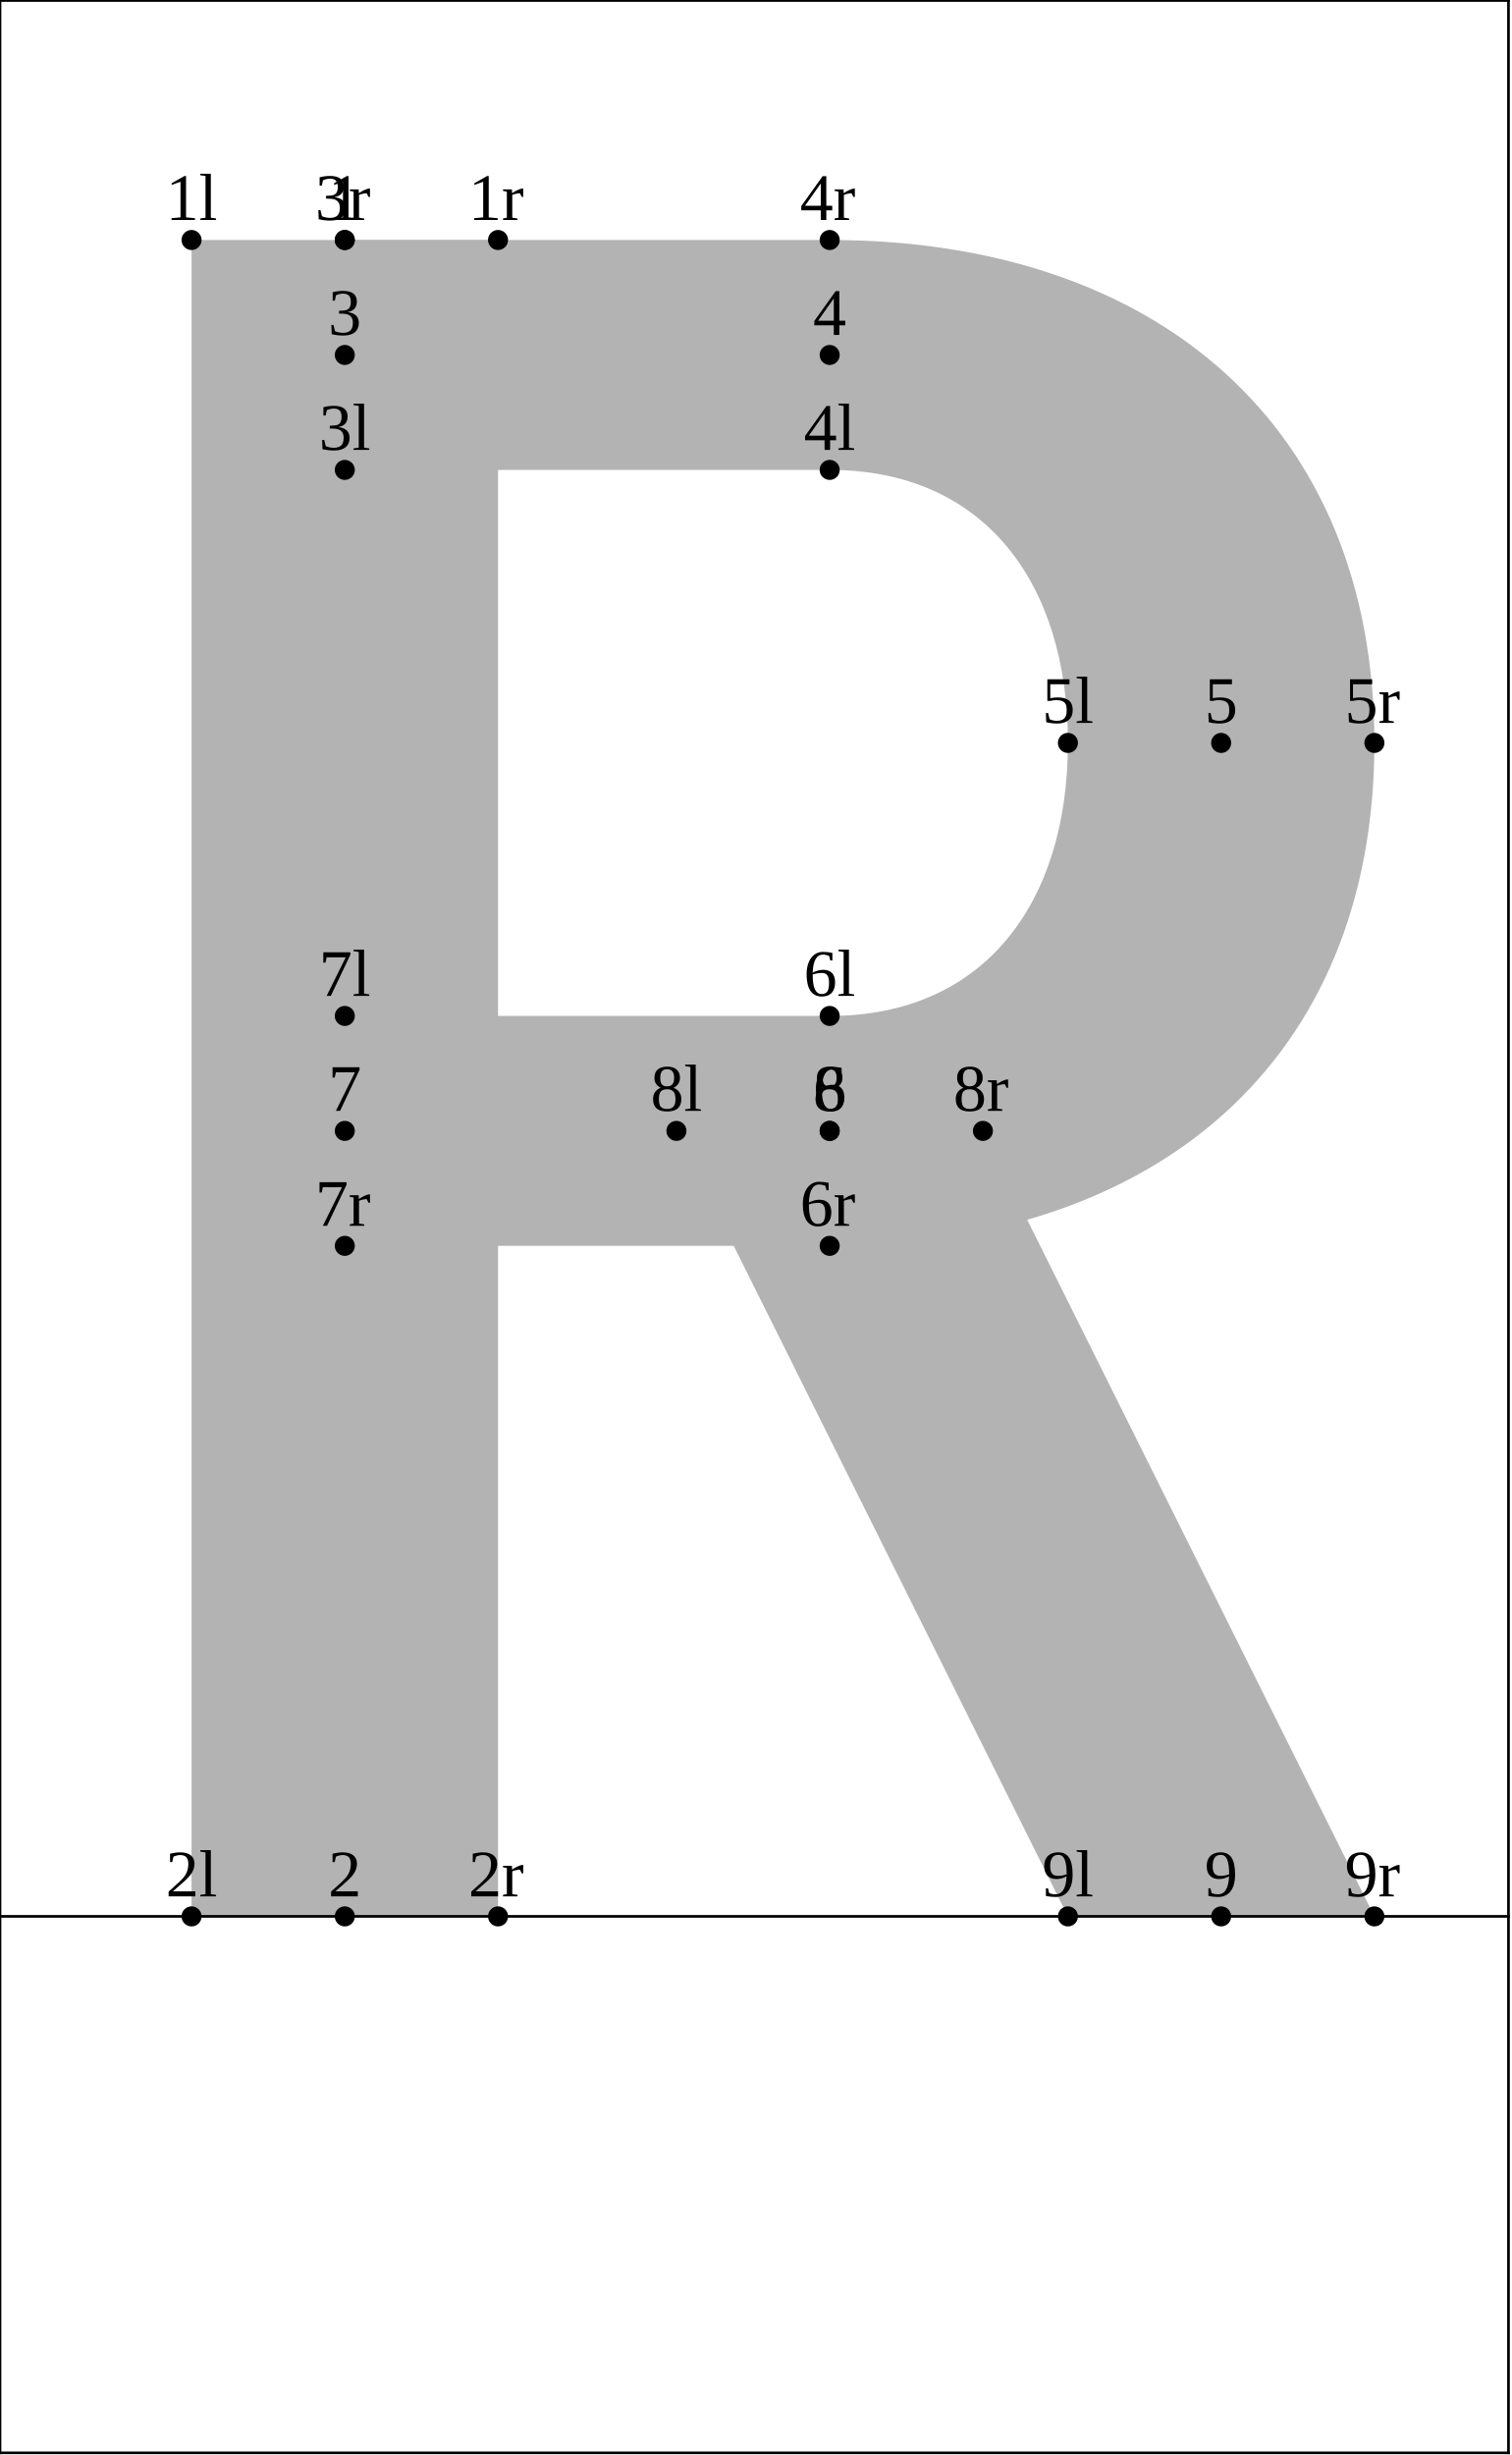
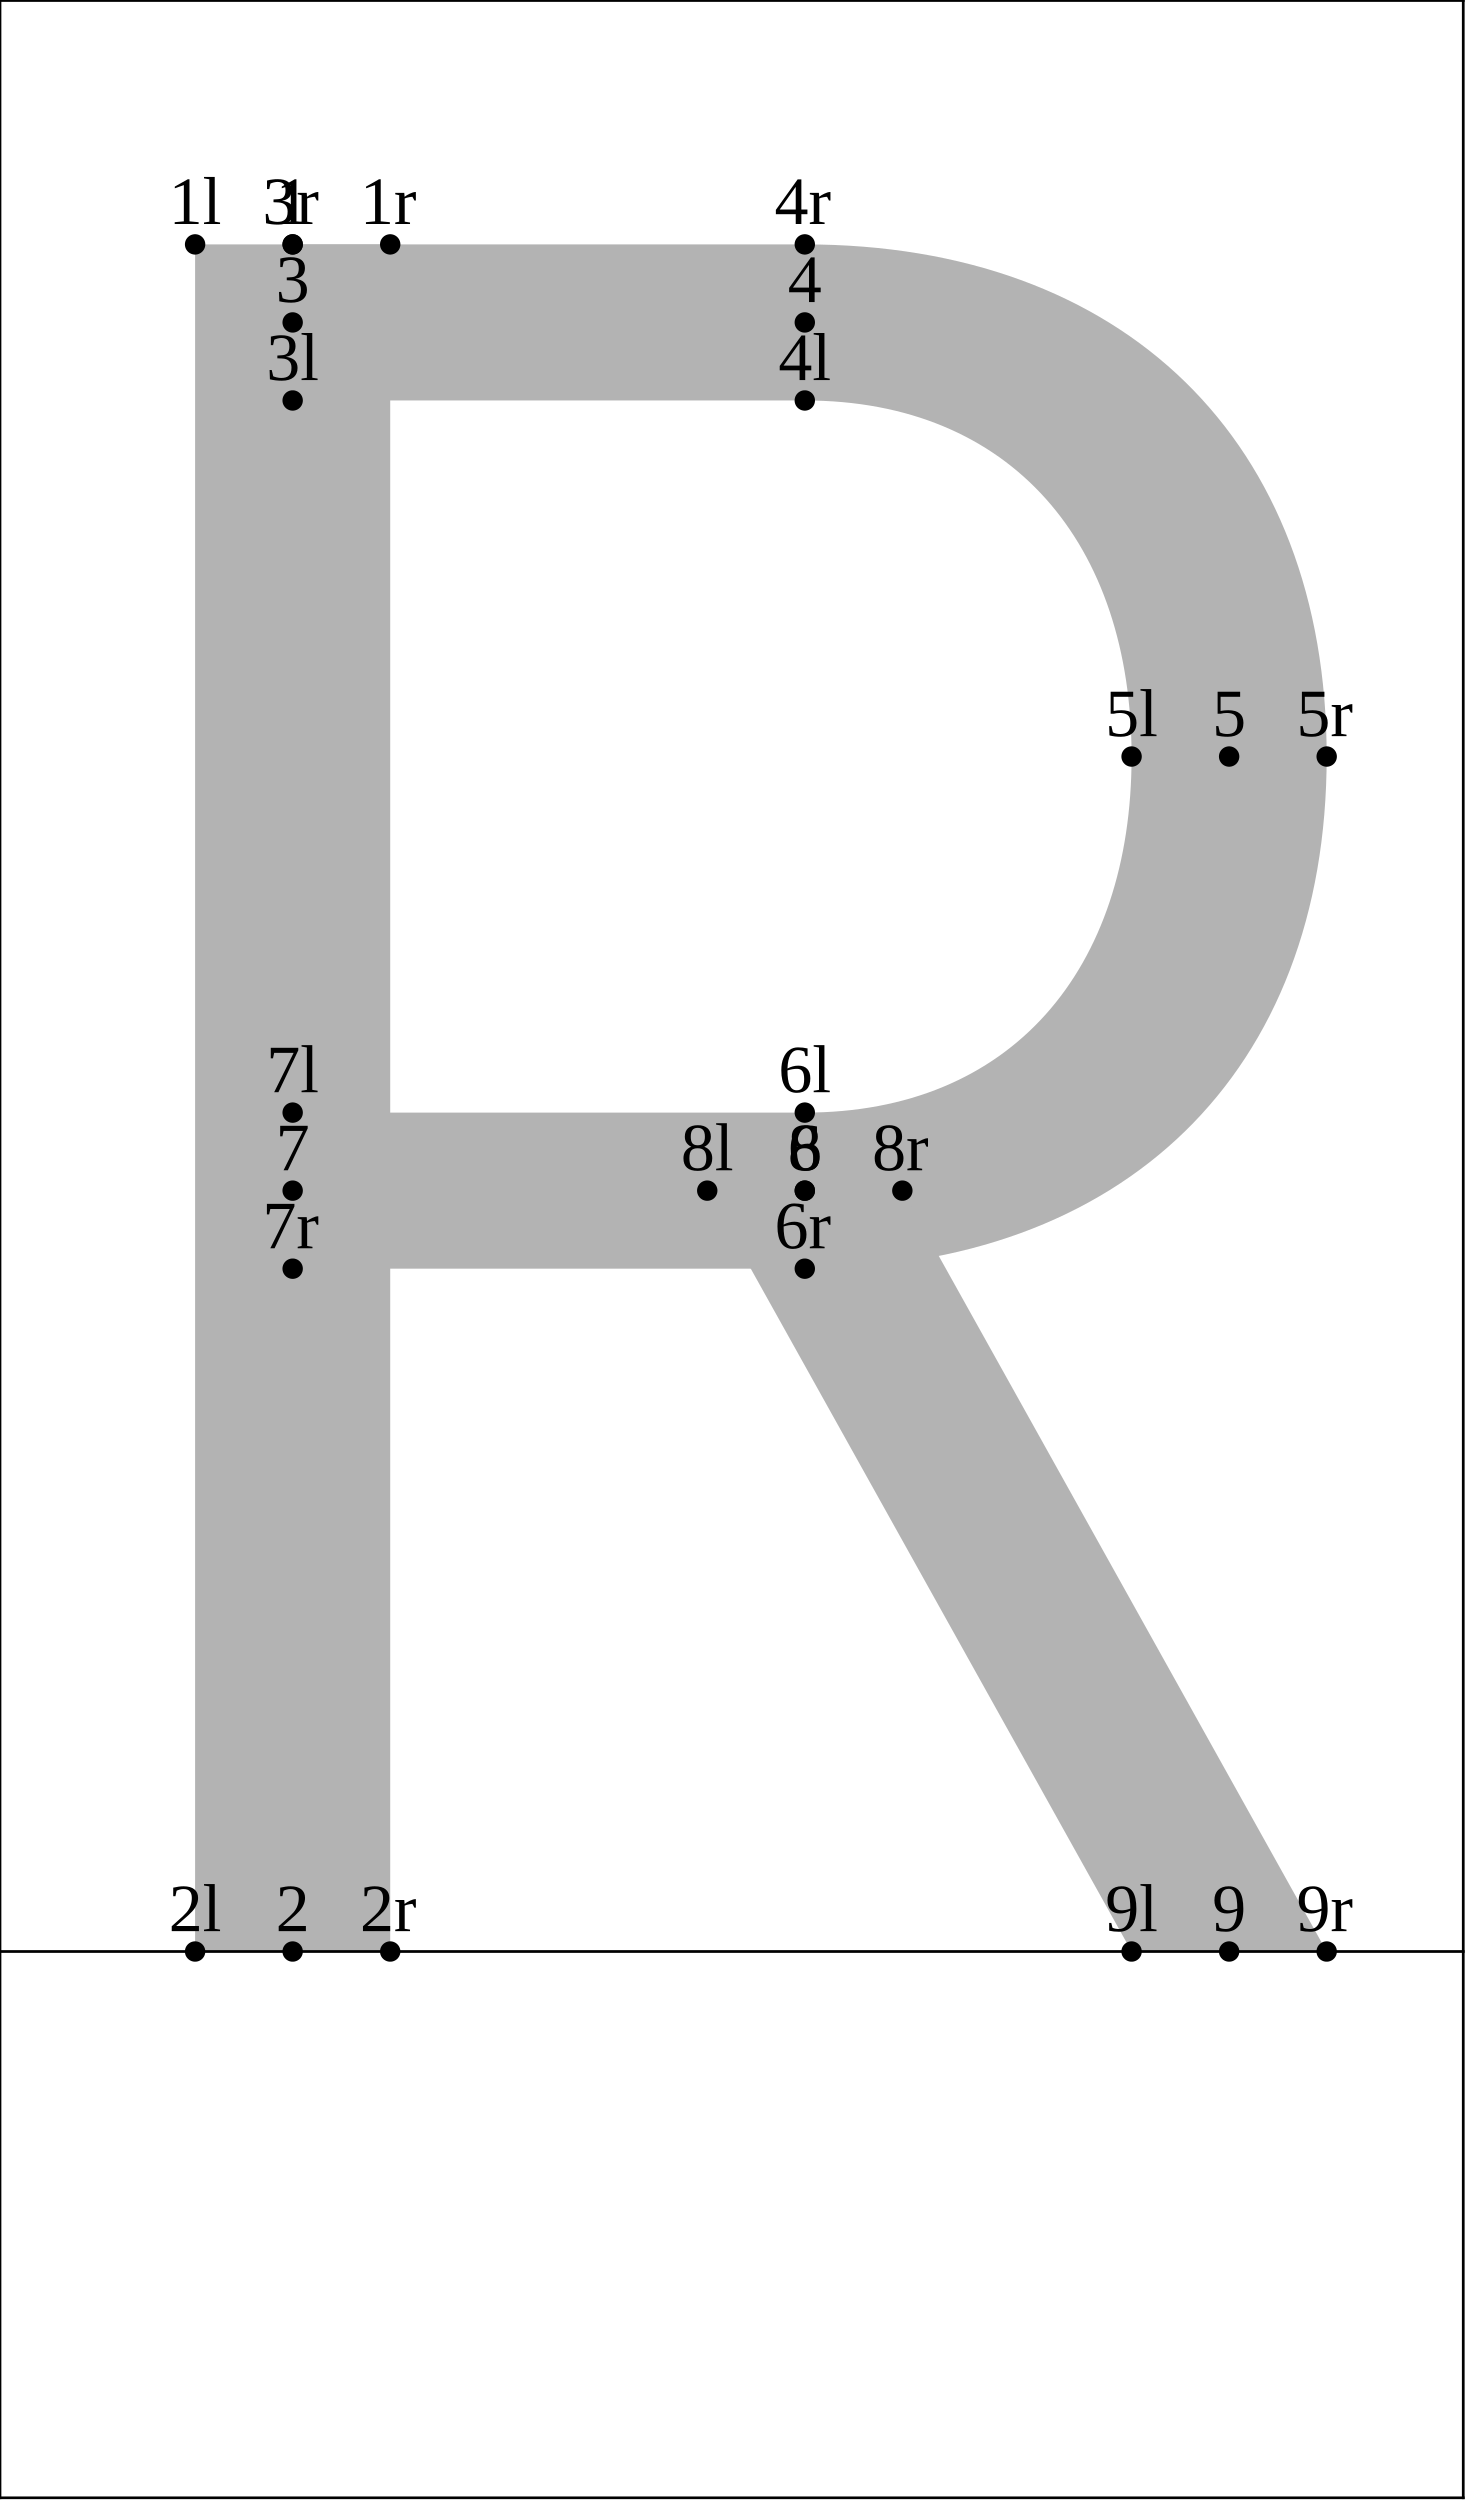
- <svg xmlns="http://www.w3.org/2000/svg" version="1.1" width="226.353" height="367.662" viewBox="0 0 226.353 367.662">
-   <path d="M28.692 35.942L74.6 35.942L74.6 287L28.692 287Z" style="fill: rgb(70%,70%,70%);stroke: none;" />
-   <path d="M51.646 35.942L124.275 35.942C173.126 35.942,205.868 63.719,205.868 111.26C205.868 158.802,173.126 186.578,124.275 186.578L51.646 186.578L51.646 152.147L124.275 152.147C147.304 152.147,159.961 135.366,159.961 111.26C159.961 87.154,147.304 70.373,124.275 70.373L51.646 70.373Z" style="fill: rgb(70%,70%,70%);stroke: none;" />
-   <path d="M147.229 169.363L205.868 287L159.961 287L101.321 169.363Z" style="fill: rgb(70%,70%,70%);stroke: none;" />
+ <svg xmlns="http://www.w3.org/2000/svg" version="1.1" width="215.593" height="367.662" viewBox="0 0 215.593 367.662">
+   <path d="M28.692 35.942L57.385 35.942L57.385 287L28.692 287Z" style="fill: rgb(70%,70%,70%);stroke: none;" />
+   <path d="M43.039 35.942L118.357 35.942C165.169 35.942,195.108 64.749,195.108 111.26C195.108 157.772,165.169 186.578,118.357 186.578L43.039 186.578L43.039 163.625L118.357 163.625C148.758 163.625,166.416 142.56,166.416 111.26C166.416 79.96,148.758 58.896,118.357 58.896L43.039 58.896Z" style="fill: rgb(70%,70%,70%);stroke: none;" />
+   <path d="M132.703 175.101L195.108 287L166.416 287L104.01 175.101Z" style="fill: rgb(70%,70%,70%);stroke: none;" />
  <g transform="translate(24.81805 32.94206)" style="fill: rgb(0%,0%,0%);">
    <text font-size="9.963">1l</text>
  </g>
  <path d="M28.692 35.942l0 0" style="stroke:rgb(0%,0%,0%); stroke-width: 3;stroke-linecap: round;stroke-linejoin: round;stroke-miterlimit: 10;fill: none;" />
  <g transform="translate(24.81805 284)" style="fill: rgb(0%,0%,0%);">
    <text font-size="9.963">2l</text>
  </g>
  <path d="M28.692 287l0 0" style="stroke:rgb(0%,0%,0%); stroke-width: 3;stroke-linecap: round;stroke-linejoin: round;stroke-miterlimit: 10;fill: none;" />
-   <g transform="translate(47.7719 67.37311)" style="fill: rgb(0%,0%,0%);">
+   <g transform="translate(39.16428 55.8959)" style="fill: rgb(0%,0%,0%);">
    <text font-size="9.963">3l</text>
  </g>
-   <path d="M51.646 70.373l0 0" style="stroke:rgb(0%,0%,0%); stroke-width: 3;stroke-linecap: round;stroke-linejoin: round;stroke-miterlimit: 10;fill: none;" />
-   <g transform="translate(120.4003 67.37311)" style="fill: rgb(0%,0%,0%);">
+   <path d="M43.039 58.896l0 0" style="stroke:rgb(0%,0%,0%); stroke-width: 3;stroke-linecap: round;stroke-linejoin: round;stroke-miterlimit: 10;fill: none;" />
+   <g transform="translate(114.4822 55.8959)" style="fill: rgb(0%,0%,0%);">
    <text font-size="9.963">4l</text>
  </g>
-   <path d="M124.275 70.373l0 0" style="stroke:rgb(0%,0%,0%); stroke-width: 3;stroke-linecap: round;stroke-linejoin: round;stroke-miterlimit: 10;fill: none;" />
-   <g transform="translate(156.0862 108.2602)" style="fill: rgb(0%,0%,0%);">
+   <path d="M118.357 58.896l0 0" style="stroke:rgb(0%,0%,0%); stroke-width: 3;stroke-linecap: round;stroke-linejoin: round;stroke-miterlimit: 10;fill: none;" />
+   <g transform="translate(162.5411 108.2602)" style="fill: rgb(0%,0%,0%);">
    <text font-size="9.963">5l</text>
  </g>
-   <path d="M159.961 111.26l0 0" style="stroke:rgb(0%,0%,0%); stroke-width: 3;stroke-linecap: round;stroke-linejoin: round;stroke-miterlimit: 10;fill: none;" />
-   <g transform="translate(120.4003 149.1473)" style="fill: rgb(0%,0%,0%);">
+   <path d="M166.416 111.26l0 0" style="stroke:rgb(0%,0%,0%); stroke-width: 3;stroke-linecap: round;stroke-linejoin: round;stroke-miterlimit: 10;fill: none;" />
+   <g transform="translate(114.4822 160.6245)" style="fill: rgb(0%,0%,0%);">
    <text font-size="9.963">6l</text>
  </g>
-   <path d="M124.275 152.147l0 0" style="stroke:rgb(0%,0%,0%); stroke-width: 3;stroke-linecap: round;stroke-linejoin: round;stroke-miterlimit: 10;fill: none;" />
-   <g transform="translate(47.7719 149.1473)" style="fill: rgb(0%,0%,0%);">
+   <path d="M118.357 163.625l0 0" style="stroke:rgb(0%,0%,0%); stroke-width: 3;stroke-linecap: round;stroke-linejoin: round;stroke-miterlimit: 10;fill: none;" />
+   <g transform="translate(39.16428 160.6245)" style="fill: rgb(0%,0%,0%);">
    <text font-size="9.963">7l</text>
  </g>
-   <path d="M51.646 152.147l0 0" style="stroke:rgb(0%,0%,0%); stroke-width: 3;stroke-linecap: round;stroke-linejoin: round;stroke-miterlimit: 10;fill: none;" />
-   <g transform="translate(97.44649 166.3628)" style="fill: rgb(0%,0%,0%);">
+   <path d="M43.039 163.625l0 0" style="stroke:rgb(0%,0%,0%); stroke-width: 3;stroke-linecap: round;stroke-linejoin: round;stroke-miterlimit: 10;fill: none;" />
+   <g transform="translate(100.1359 172.1014)" style="fill: rgb(0%,0%,0%);">
    <text font-size="9.963">8l</text>
  </g>
-   <path d="M101.321 169.363l0 0" style="stroke:rgb(0%,0%,0%); stroke-width: 3;stroke-linecap: round;stroke-linejoin: round;stroke-miterlimit: 10;fill: none;" />
-   <g transform="translate(156.0862 284)" style="fill: rgb(0%,0%,0%);">
+   <path d="M104.01 175.101l0 0" style="stroke:rgb(0%,0%,0%); stroke-width: 3;stroke-linecap: round;stroke-linejoin: round;stroke-miterlimit: 10;fill: none;" />
+   <g transform="translate(162.5411 284)" style="fill: rgb(0%,0%,0%);">
    <text font-size="9.963">9l</text>
  </g>
-   <path d="M159.961 287l0 0" style="stroke:rgb(0%,0%,0%); stroke-width: 3;stroke-linecap: round;stroke-linejoin: round;stroke-miterlimit: 10;fill: none;" />
-   <g transform="translate(49.15561 32.94206)" style="fill: rgb(0%,0%,0%);">
+   <path d="M166.416 287l0 0" style="stroke:rgb(0%,0%,0%); stroke-width: 3;stroke-linecap: round;stroke-linejoin: round;stroke-miterlimit: 10;fill: none;" />
+   <g transform="translate(40.54797 32.94206)" style="fill: rgb(0%,0%,0%);">
    <text font-size="9.963">1</text>
  </g>
-   <path d="M51.646 35.942l0 0" style="stroke:rgb(0%,0%,0%); stroke-width: 3;stroke-linecap: round;stroke-linejoin: round;stroke-miterlimit: 10;fill: none;" />
-   <g transform="translate(49.15561 284)" style="fill: rgb(0%,0%,0%);">
+   <path d="M43.039 35.942l0 0" style="stroke:rgb(0%,0%,0%); stroke-width: 3;stroke-linecap: round;stroke-linejoin: round;stroke-miterlimit: 10;fill: none;" />
+   <g transform="translate(40.54797 284)" style="fill: rgb(0%,0%,0%);">
    <text font-size="9.963">2</text>
  </g>
-   <path d="M51.646 287l0 0" style="stroke:rgb(0%,0%,0%); stroke-width: 3;stroke-linecap: round;stroke-linejoin: round;stroke-miterlimit: 10;fill: none;" />
-   <g transform="translate(49.15561 50.15758)" style="fill: rgb(0%,0%,0%);">
+   <path d="M43.039 287l0 0" style="stroke:rgb(0%,0%,0%); stroke-width: 3;stroke-linecap: round;stroke-linejoin: round;stroke-miterlimit: 10;fill: none;" />
+   <g transform="translate(40.54797 44.41899)" style="fill: rgb(0%,0%,0%);">
    <text font-size="9.963">3</text>
  </g>
-   <path d="M51.646 53.158l0 0" style="stroke:rgb(0%,0%,0%); stroke-width: 3;stroke-linecap: round;stroke-linejoin: round;stroke-miterlimit: 10;fill: none;" />
-   <g transform="translate(121.784 50.15758)" style="fill: rgb(0%,0%,0%);">
+   <path d="M43.039 47.419l0 0" style="stroke:rgb(0%,0%,0%); stroke-width: 3;stroke-linecap: round;stroke-linejoin: round;stroke-miterlimit: 10;fill: none;" />
+   <g transform="translate(115.8659 44.41899)" style="fill: rgb(0%,0%,0%);">
    <text font-size="9.963">4</text>
  </g>
-   <path d="M124.275 53.158l0 0" style="stroke:rgb(0%,0%,0%); stroke-width: 3;stroke-linecap: round;stroke-linejoin: round;stroke-miterlimit: 10;fill: none;" />
-   <g transform="translate(180.4237 108.2602)" style="fill: rgb(0%,0%,0%);">
+   <path d="M118.357 47.419l0 0" style="stroke:rgb(0%,0%,0%); stroke-width: 3;stroke-linecap: round;stroke-linejoin: round;stroke-miterlimit: 10;fill: none;" />
+   <g transform="translate(178.2711 108.2602)" style="fill: rgb(0%,0%,0%);">
    <text font-size="9.963">5</text>
  </g>
-   <path d="M182.914 111.26l0 0" style="stroke:rgb(0%,0%,0%); stroke-width: 3;stroke-linecap: round;stroke-linejoin: round;stroke-miterlimit: 10;fill: none;" />
-   <g transform="translate(121.784 166.3628)" style="fill: rgb(0%,0%,0%);">
+   <path d="M180.762 111.26l0 0" style="stroke:rgb(0%,0%,0%); stroke-width: 3;stroke-linecap: round;stroke-linejoin: round;stroke-miterlimit: 10;fill: none;" />
+   <g transform="translate(115.8659 172.1014)" style="fill: rgb(0%,0%,0%);">
    <text font-size="9.963">6</text>
  </g>
-   <path d="M124.275 169.363l0 0" style="stroke:rgb(0%,0%,0%); stroke-width: 3;stroke-linecap: round;stroke-linejoin: round;stroke-miterlimit: 10;fill: none;" />
-   <g transform="translate(49.15561 166.3628)" style="fill: rgb(0%,0%,0%);">
+   <path d="M118.357 175.101l0 0" style="stroke:rgb(0%,0%,0%); stroke-width: 3;stroke-linecap: round;stroke-linejoin: round;stroke-miterlimit: 10;fill: none;" />
+   <g transform="translate(40.54797 172.1014)" style="fill: rgb(0%,0%,0%);">
    <text font-size="9.963">7</text>
  </g>
-   <path d="M51.646 169.363l0 0" style="stroke:rgb(0%,0%,0%); stroke-width: 3;stroke-linecap: round;stroke-linejoin: round;stroke-miterlimit: 10;fill: none;" />
-   <g transform="translate(121.784 166.3628)" style="fill: rgb(0%,0%,0%);">
+   <path d="M43.039 175.101l0 0" style="stroke:rgb(0%,0%,0%); stroke-width: 3;stroke-linecap: round;stroke-linejoin: round;stroke-miterlimit: 10;fill: none;" />
+   <g transform="translate(115.8659 172.1014)" style="fill: rgb(0%,0%,0%);">
    <text font-size="9.963">8</text>
  </g>
-   <path d="M124.275 169.363l0 0" style="stroke:rgb(0%,0%,0%); stroke-width: 3;stroke-linecap: round;stroke-linejoin: round;stroke-miterlimit: 10;fill: none;" />
-   <g transform="translate(180.4237 284)" style="fill: rgb(0%,0%,0%);">
+   <path d="M118.357 175.101l0 0" style="stroke:rgb(0%,0%,0%); stroke-width: 3;stroke-linecap: round;stroke-linejoin: round;stroke-miterlimit: 10;fill: none;" />
+   <g transform="translate(178.2711 284)" style="fill: rgb(0%,0%,0%);">
    <text font-size="9.963">9</text>
  </g>
-   <path d="M182.914 287l0 0" style="stroke:rgb(0%,0%,0%); stroke-width: 3;stroke-linecap: round;stroke-linejoin: round;stroke-miterlimit: 10;fill: none;" />
-   <g transform="translate(70.15843 32.94206)" style="fill: rgb(0%,0%,0%);">
+   <path d="M180.762 287l0 0" style="stroke:rgb(0%,0%,0%); stroke-width: 3;stroke-linecap: round;stroke-linejoin: round;stroke-miterlimit: 10;fill: none;" />
+   <g transform="translate(52.94318 32.94206)" style="fill: rgb(0%,0%,0%);">
    <text font-size="9.963">1r</text>
  </g>
-   <path d="M74.6 35.942l0 0" style="stroke:rgb(0%,0%,0%); stroke-width: 3;stroke-linecap: round;stroke-linejoin: round;stroke-miterlimit: 10;fill: none;" />
-   <g transform="translate(70.15843 284)" style="fill: rgb(0%,0%,0%);">
+   <path d="M57.385 35.942l0 0" style="stroke:rgb(0%,0%,0%); stroke-width: 3;stroke-linecap: round;stroke-linejoin: round;stroke-miterlimit: 10;fill: none;" />
+   <g transform="translate(52.94318 284)" style="fill: rgb(0%,0%,0%);">
    <text font-size="9.963">2r</text>
  </g>
-   <path d="M74.6 287l0 0" style="stroke:rgb(0%,0%,0%); stroke-width: 3;stroke-linecap: round;stroke-linejoin: round;stroke-miterlimit: 10;fill: none;" />
-   <g transform="translate(47.20457 32.94206)" style="fill: rgb(0%,0%,0%);">
+   <path d="M57.385 287l0 0" style="stroke:rgb(0%,0%,0%); stroke-width: 3;stroke-linecap: round;stroke-linejoin: round;stroke-miterlimit: 10;fill: none;" />
+   <g transform="translate(38.59695 32.94206)" style="fill: rgb(0%,0%,0%);">
    <text font-size="9.963">3r</text>
  </g>
-   <path d="M51.646 35.942l0 0" style="stroke:rgb(0%,0%,0%); stroke-width: 3;stroke-linecap: round;stroke-linejoin: round;stroke-miterlimit: 10;fill: none;" />
-   <g transform="translate(119.833 32.94206)" style="fill: rgb(0%,0%,0%);">
+   <path d="M43.039 35.942l0 0" style="stroke:rgb(0%,0%,0%); stroke-width: 3;stroke-linecap: round;stroke-linejoin: round;stroke-miterlimit: 10;fill: none;" />
+   <g transform="translate(113.9148 32.94206)" style="fill: rgb(0%,0%,0%);">
    <text font-size="9.963">4r</text>
  </g>
-   <path d="M124.275 35.942l0 0" style="stroke:rgb(0%,0%,0%); stroke-width: 3;stroke-linecap: round;stroke-linejoin: round;stroke-miterlimit: 10;fill: none;" />
-   <g transform="translate(201.4265 108.2602)" style="fill: rgb(0%,0%,0%);">
+   <path d="M118.357 35.942l0 0" style="stroke:rgb(0%,0%,0%); stroke-width: 3;stroke-linecap: round;stroke-linejoin: round;stroke-miterlimit: 10;fill: none;" />
+   <g transform="translate(190.6663 108.2602)" style="fill: rgb(0%,0%,0%);">
    <text font-size="9.963">5r</text>
  </g>
-   <path d="M205.868 111.26l0 0" style="stroke:rgb(0%,0%,0%); stroke-width: 3;stroke-linecap: round;stroke-linejoin: round;stroke-miterlimit: 10;fill: none;" />
-   <g transform="translate(119.833 183.5784)" style="fill: rgb(0%,0%,0%);">
+   <path d="M195.108 111.26l0 0" style="stroke:rgb(0%,0%,0%); stroke-width: 3;stroke-linecap: round;stroke-linejoin: round;stroke-miterlimit: 10;fill: none;" />
+   <g transform="translate(113.9148 183.5784)" style="fill: rgb(0%,0%,0%);">
    <text font-size="9.963">6r</text>
  </g>
-   <path d="M124.275 186.578l0 0" style="stroke:rgb(0%,0%,0%); stroke-width: 3;stroke-linecap: round;stroke-linejoin: round;stroke-miterlimit: 10;fill: none;" />
-   <g transform="translate(47.20457 183.5784)" style="fill: rgb(0%,0%,0%);">
+   <path d="M118.357 186.578l0 0" style="stroke:rgb(0%,0%,0%); stroke-width: 3;stroke-linecap: round;stroke-linejoin: round;stroke-miterlimit: 10;fill: none;" />
+   <g transform="translate(38.59695 183.5784)" style="fill: rgb(0%,0%,0%);">
    <text font-size="9.963">7r</text>
  </g>
-   <path d="M51.646 186.578l0 0" style="stroke:rgb(0%,0%,0%); stroke-width: 3;stroke-linecap: round;stroke-linejoin: round;stroke-miterlimit: 10;fill: none;" />
-   <g transform="translate(142.7869 166.3628)" style="fill: rgb(0%,0%,0%);">
+   <path d="M43.039 186.578l0 0" style="stroke:rgb(0%,0%,0%); stroke-width: 3;stroke-linecap: round;stroke-linejoin: round;stroke-miterlimit: 10;fill: none;" />
+   <g transform="translate(128.2611 172.1014)" style="fill: rgb(0%,0%,0%);">
    <text font-size="9.963">8r</text>
  </g>
-   <path d="M147.229 169.363l0 0" style="stroke:rgb(0%,0%,0%); stroke-width: 3;stroke-linecap: round;stroke-linejoin: round;stroke-miterlimit: 10;fill: none;" />
-   <g transform="translate(201.4265 284)" style="fill: rgb(0%,0%,0%);">
+   <path d="M132.703 175.101l0 0" style="stroke:rgb(0%,0%,0%); stroke-width: 3;stroke-linecap: round;stroke-linejoin: round;stroke-miterlimit: 10;fill: none;" />
+   <g transform="translate(190.6663 284)" style="fill: rgb(0%,0%,0%);">
    <text font-size="9.963">9r</text>
  </g>
-   <path d="M205.868 287l0 0" style="stroke:rgb(0%,0%,0%); stroke-width: 3;stroke-linecap: round;stroke-linejoin: round;stroke-miterlimit: 10;fill: none;" />
-   <path d="M0 287L225.953 287" style="stroke:rgb(0%,0%,0%); stroke-width: 0.4;stroke-linecap: square;stroke-linejoin: round;stroke-miterlimit: 10;fill: none;" />
-   <path d="M0 0.077L225.953 0.077" style="stroke:rgb(0%,0%,0%); stroke-width: 0.4;stroke-linecap: square;stroke-linejoin: round;stroke-miterlimit: 10;fill: none;" />
-   <path d="M0 367.339L225.953 367.339" style="stroke:rgb(0%,0%,0%); stroke-width: 0.4;stroke-linecap: square;stroke-linejoin: round;stroke-miterlimit: 10;fill: none;" />
+   <path d="M195.108 287l0 0" style="stroke:rgb(0%,0%,0%); stroke-width: 3;stroke-linecap: round;stroke-linejoin: round;stroke-miterlimit: 10;fill: none;" />
+   <path d="M0 287L215.193 287" style="stroke:rgb(0%,0%,0%); stroke-width: 0.4;stroke-linecap: square;stroke-linejoin: round;stroke-miterlimit: 10;fill: none;" />
+   <path d="M0 0.077L215.193 0.077" style="stroke:rgb(0%,0%,0%); stroke-width: 0.4;stroke-linecap: square;stroke-linejoin: round;stroke-miterlimit: 10;fill: none;" />
+   <path d="M0 367.339L215.193 367.339" style="stroke:rgb(0%,0%,0%); stroke-width: 0.4;stroke-linecap: square;stroke-linejoin: round;stroke-miterlimit: 10;fill: none;" />
  <path d="M0 367.339L0 0.077" style="stroke:rgb(0%,0%,0%); stroke-width: 0.4;stroke-linecap: square;stroke-linejoin: round;stroke-miterlimit: 10;fill: none;" />
-   <path d="M225.953 367.339L225.953 0.077" style="stroke:rgb(0%,0%,0%); stroke-width: 0.4;stroke-linecap: square;stroke-linejoin: round;stroke-miterlimit: 10;fill: none;" />
+   <path d="M215.193 367.339L215.193 0.077" style="stroke:rgb(0%,0%,0%); stroke-width: 0.4;stroke-linecap: square;stroke-linejoin: round;stroke-miterlimit: 10;fill: none;" />
</svg>
